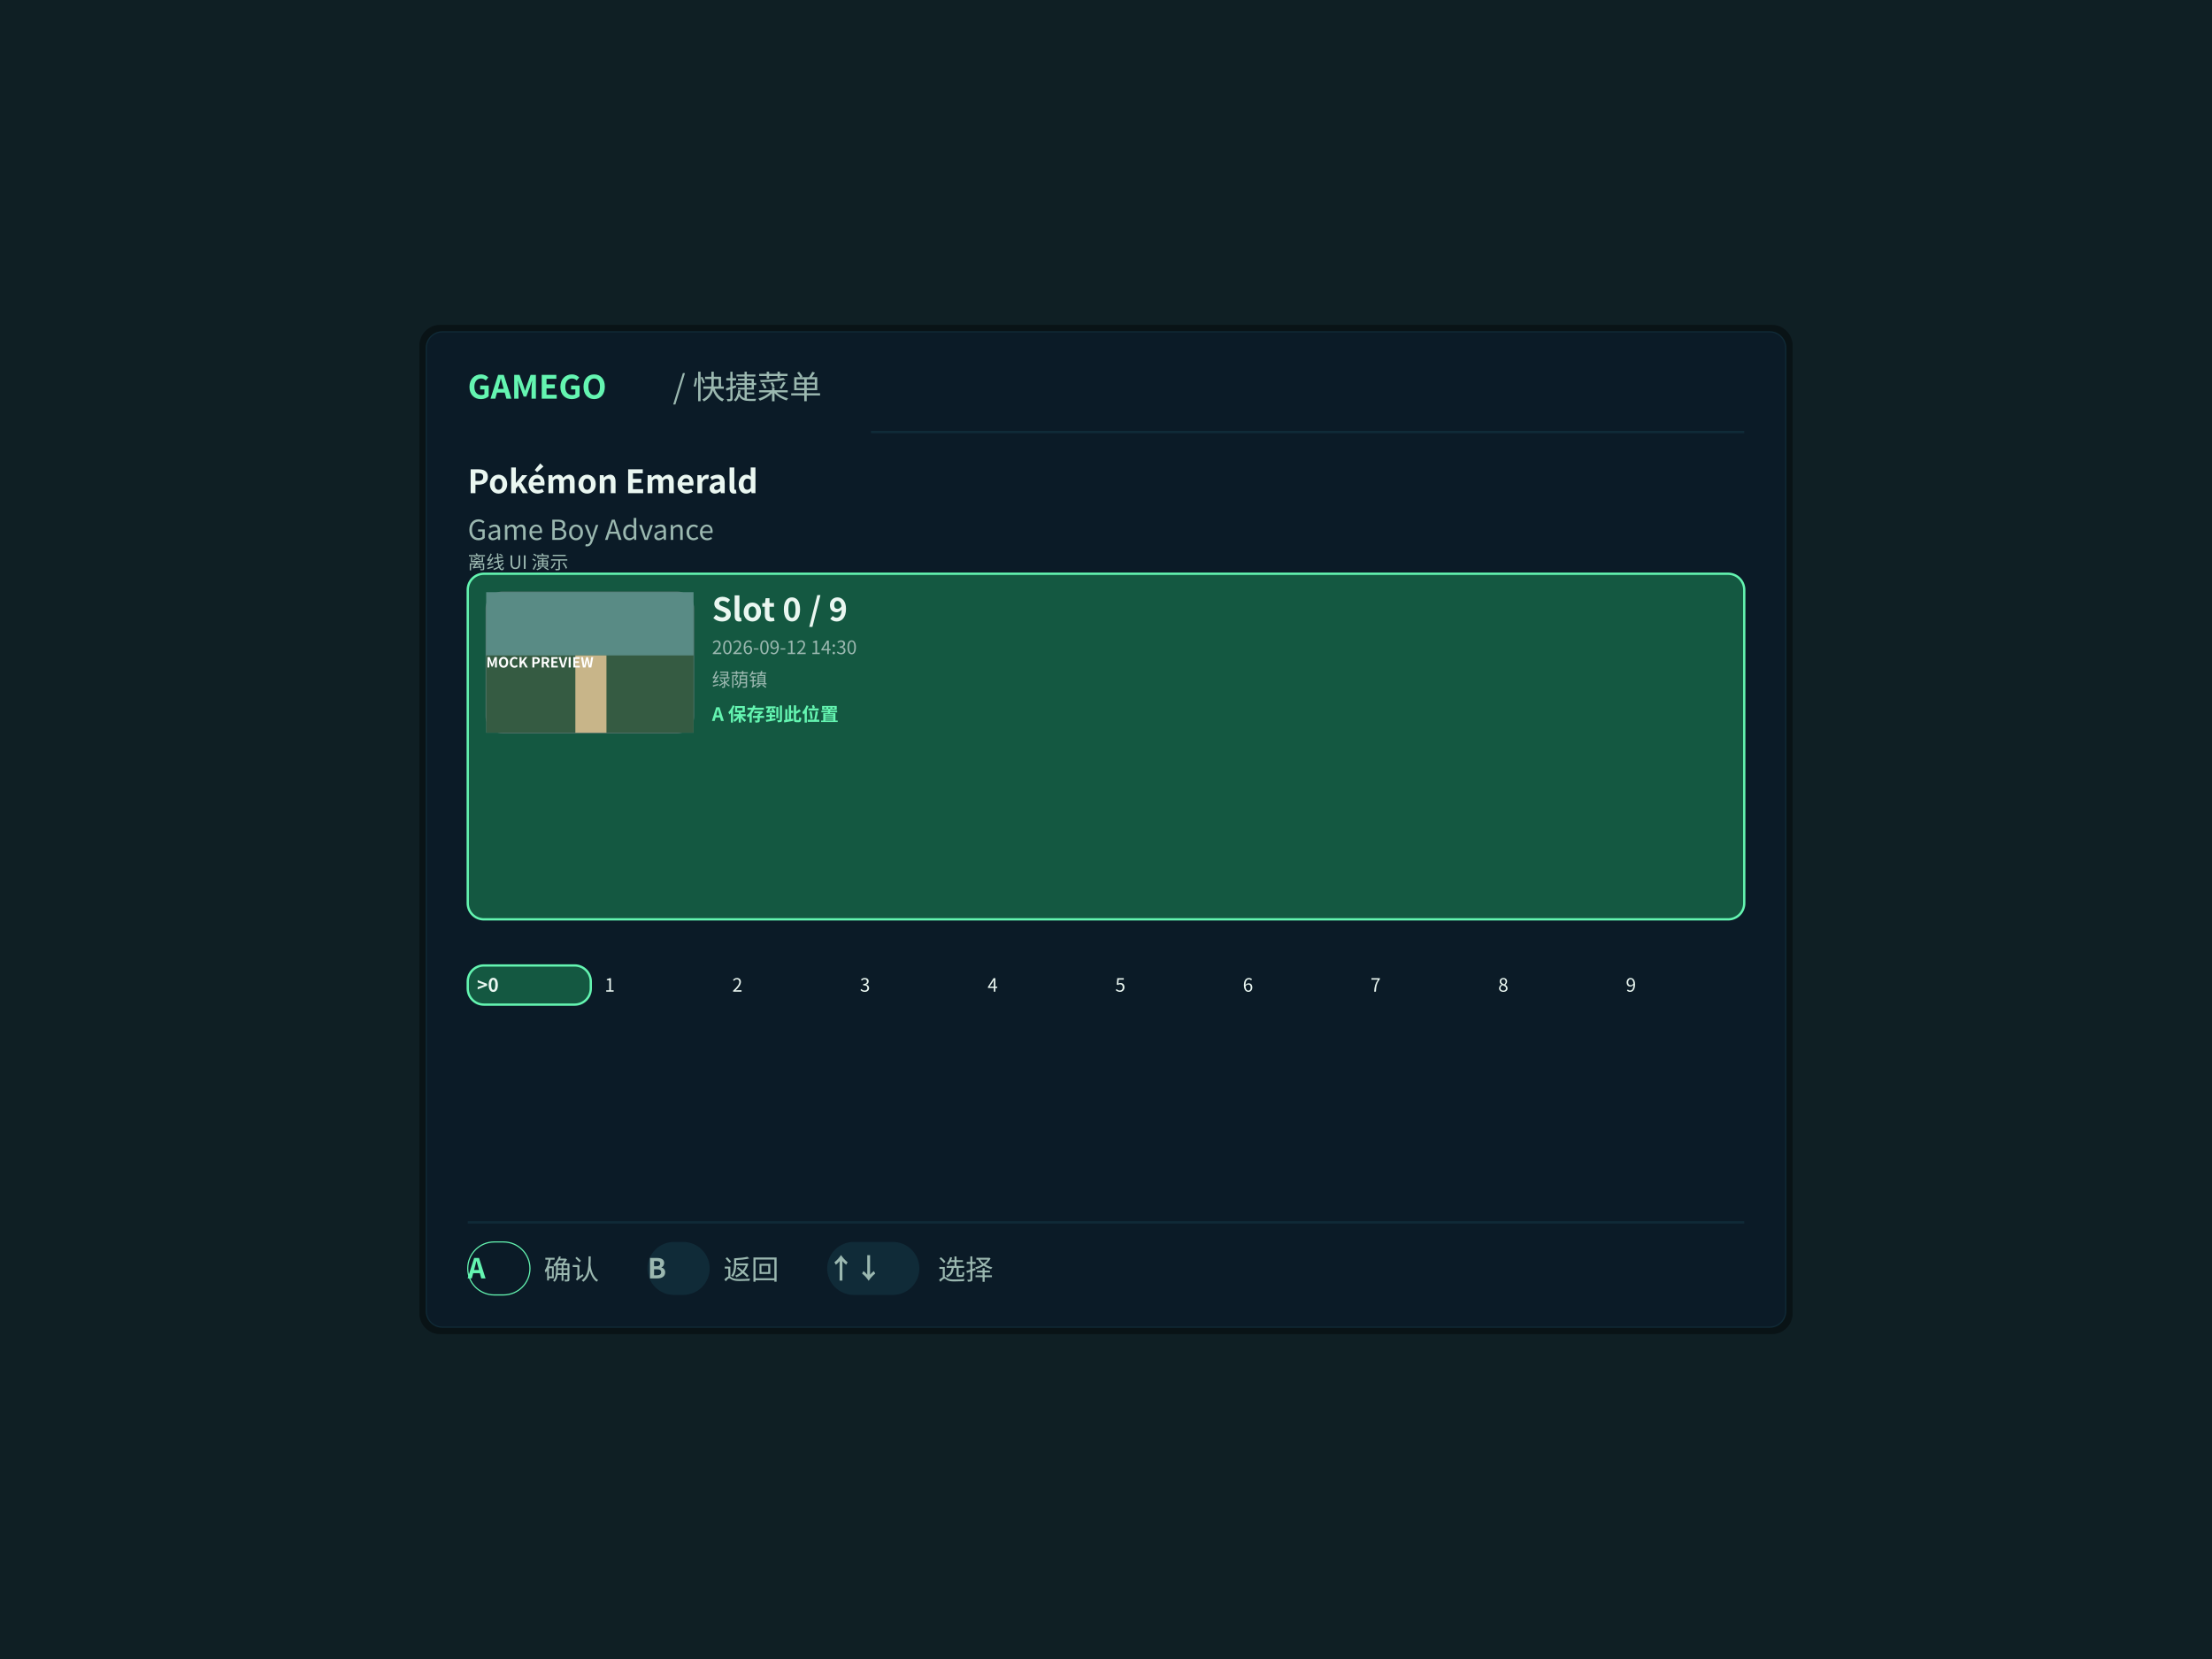
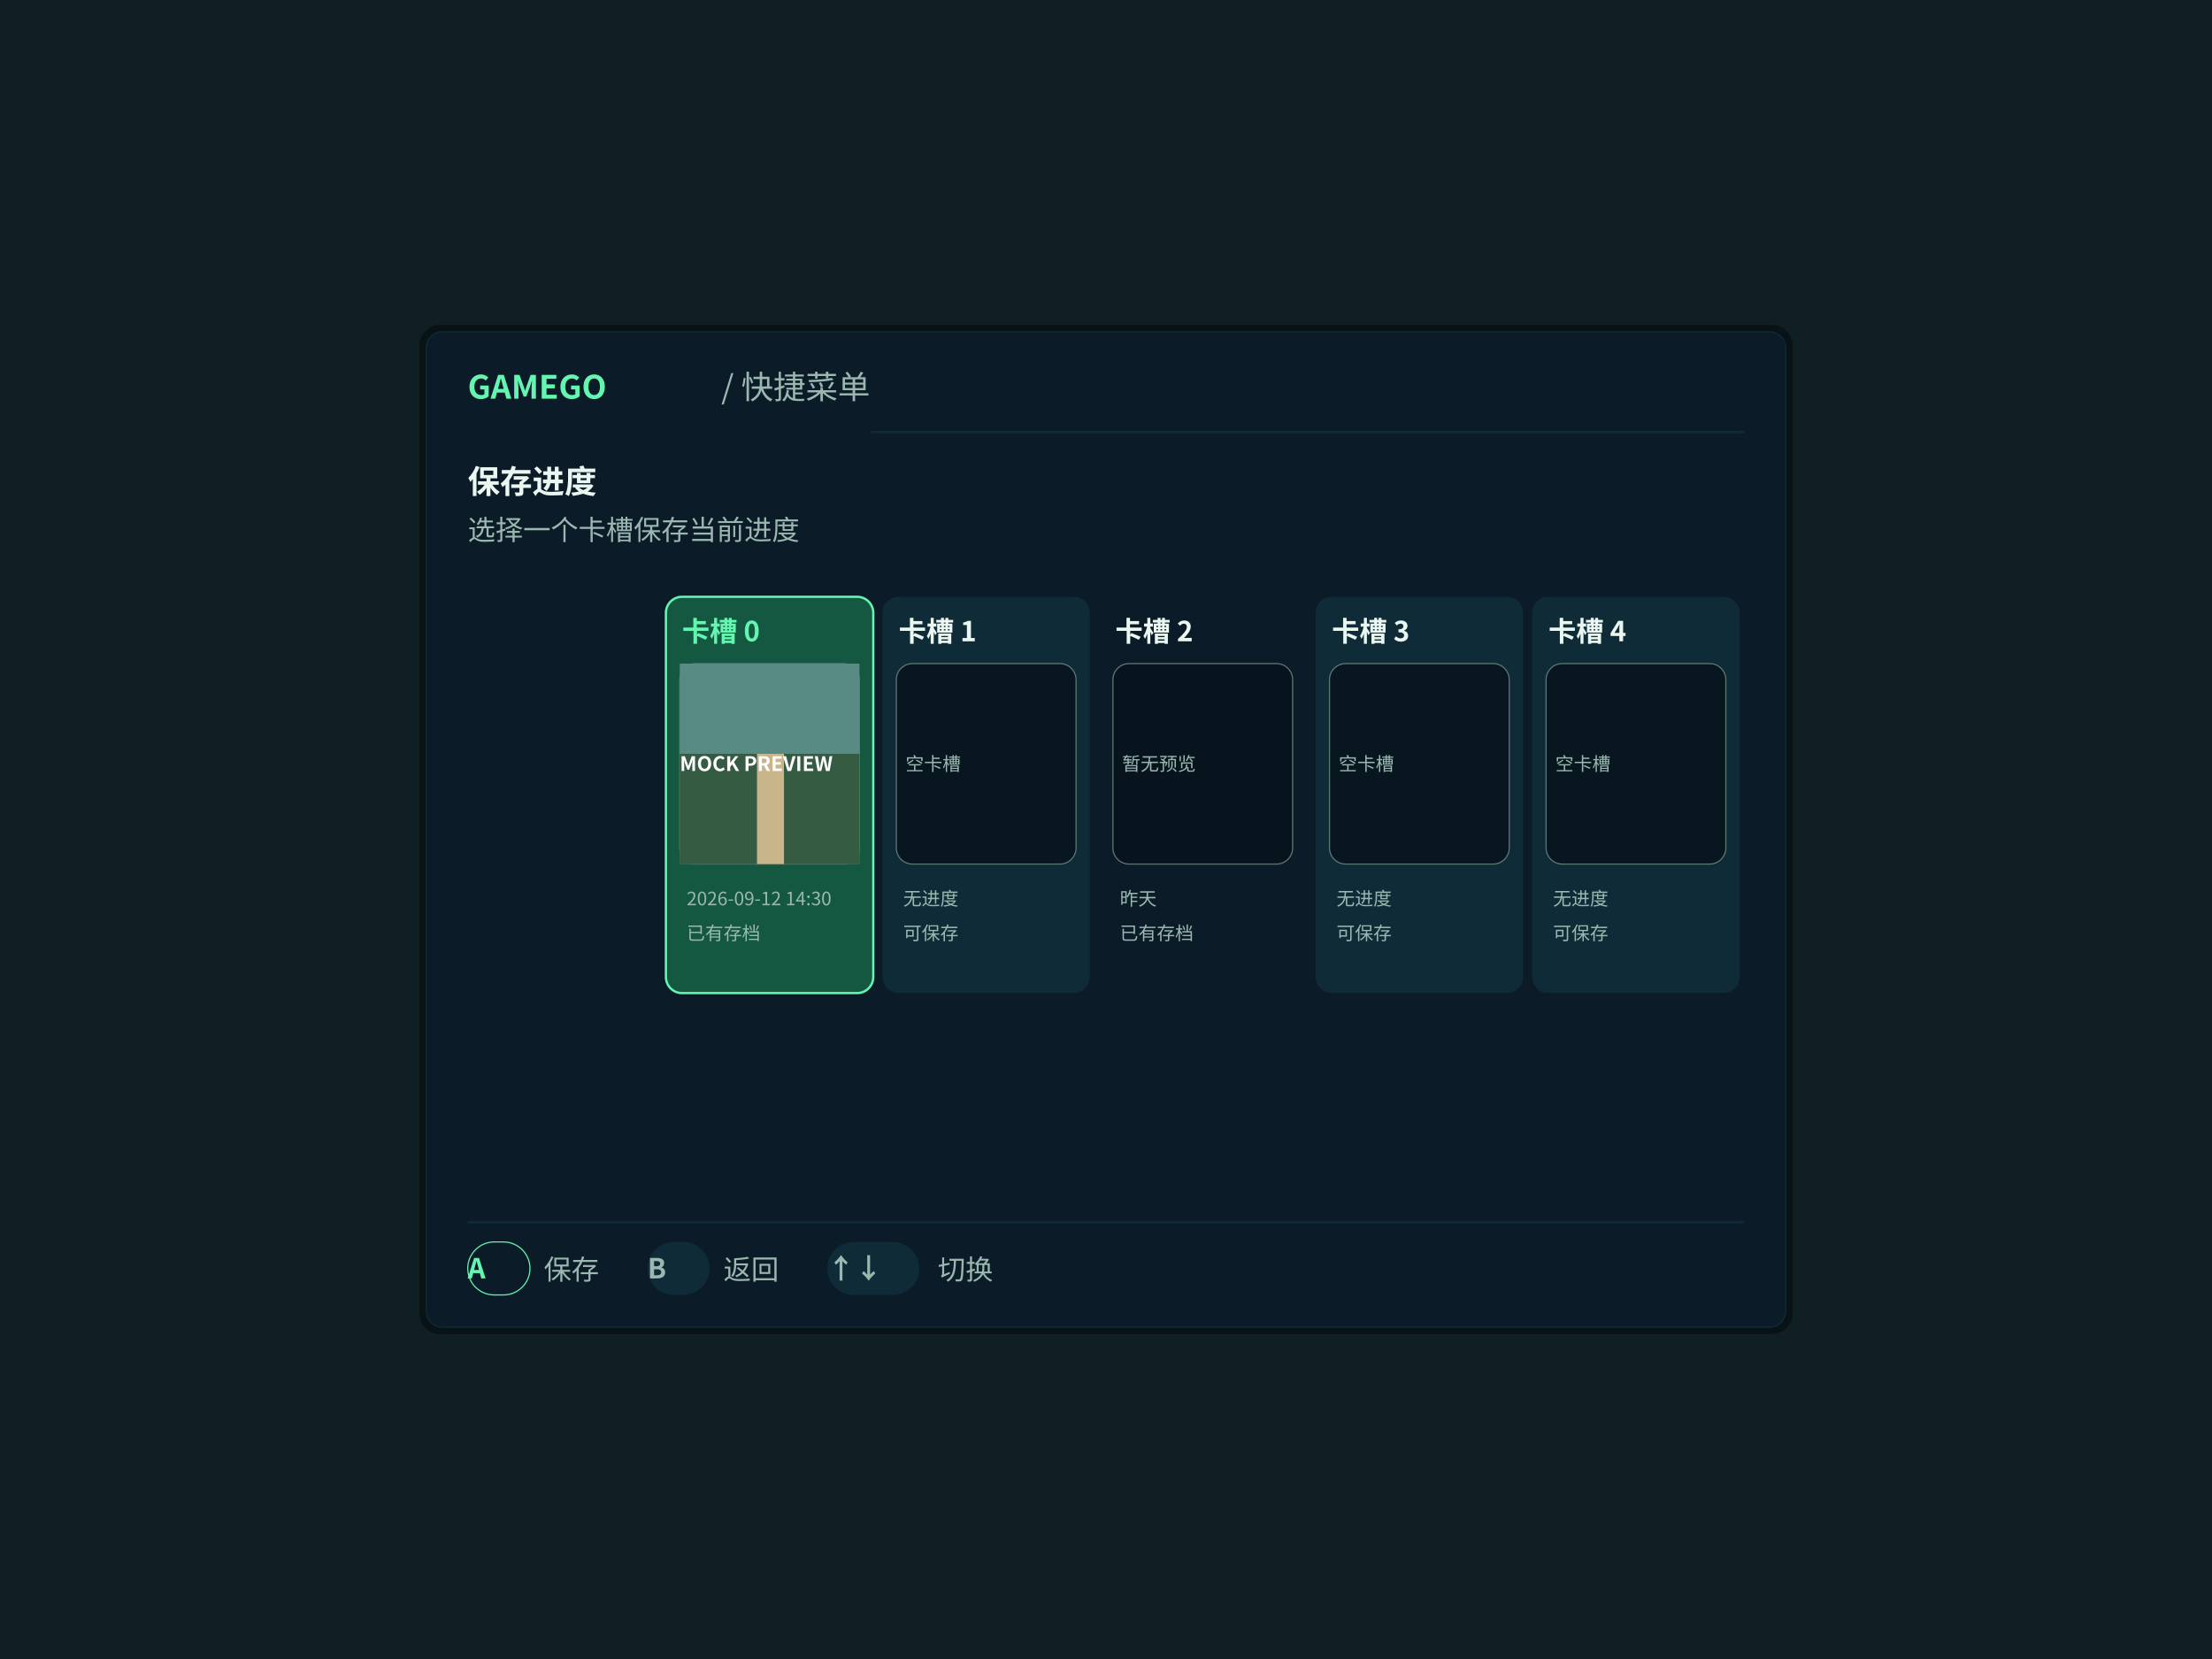
<svg xmlns="http://www.w3.org/2000/svg" width="640" height="480" viewBox="0 0 640 480">
  <rect width="100%" height="100%" fill="#456657" />
  <rect x="0" y="0" width="640" height="480" rx="0" fill="#07131c" fill-opacity="0.851" stroke="#000000" stroke-opacity="0" stroke-width="0" />
  <rect x="121.333" y="94" width="397.333" height="292" rx="6" fill="#000000" fill-opacity="0.4" stroke="#000000" stroke-opacity="0" stroke-width="0" />
  <rect x="123.333" y="96" width="393.333" height="288" rx="4.667" fill="#0b1b27" fill-opacity="1" stroke="#102b38" stroke-opacity="1" stroke-width="0.333" />
  <defs>
    <clipPath id="c0">
-       <rect x="135.333" y="106.667" width="56.667" height="10.667" />
+       <rect x="135.333" y="106.667" width="73.333" height="10.667" />
    </clipPath>
  </defs>
  <text x="135.333" y="115.36" fill="#64f5b1" font-size="9.333" font-weight="600" font-family="PingFang SC,Noto Sans CJK SC,sans-serif" clip-path="url(#c0)">GAMEGO</text>
  <defs>
    <clipPath id="c1">
-       <rect x="194.667" y="106.667" width="310" height="10.667" />
-     </clipPath>
-   </defs>
-   <text x="194.667" y="115.36" fill="#9bb8b0" font-size="9.333" font-weight="400" font-family="PingFang SC,Noto Sans CJK SC,sans-serif" clip-path="url(#c1)">/  快捷菜单</text>
+       <rect x="208.667" y="106.667" width="296" height="10.667" />
+     </clipPath>
+   </defs>
+   <text x="208.667" y="115.36" fill="#9bb8b0" font-size="9.333" font-weight="400" font-family="PingFang SC,Noto Sans CJK SC,sans-serif" clip-path="url(#c1)">/  快捷菜单</text>
  <rect x="252" y="124.667" width="252.667" height="0.667" rx="0" fill="#102b38" fill-opacity="1" stroke="#000000" stroke-opacity="0" stroke-width="0" />
  <defs>
    <clipPath id="c2">
      <rect x="135.333" y="132.667" width="369.333" height="13.333" />
    </clipPath>
  </defs>
-   <text x="135.333" y="142.693" fill="#eaf7f1" font-size="9.333" font-weight="600" font-family="PingFang SC,Noto Sans CJK SC,sans-serif" clip-path="url(#c2)">Pokémon Emerald</text>
+   <text x="135.333" y="142.693" fill="#eaf7f1" font-size="9.333" font-weight="600" font-family="PingFang SC,Noto Sans CJK SC,sans-serif" clip-path="url(#c2)">保存进度</text>
  <defs>
    <clipPath id="c3">
      <rect x="135.333" y="148" width="369.333" height="10.667" />
    </clipPath>
  </defs>
-   <text x="135.333" y="156.213" fill="#9bb8b0" font-size="8" font-weight="400" font-family="PingFang SC,Noto Sans CJK SC,sans-serif" clip-path="url(#c3)">Game Boy Advance</text>
+   <text x="135.333" y="156.213" fill="#9bb8b0" font-size="8" font-weight="400" font-family="PingFang SC,Noto Sans CJK SC,sans-serif" clip-path="url(#c3)">选择一个卡槽保存当前进度</text>
+   <rect x="192.667" y="172.667" width="60" height="114.667" rx="4.667" fill="#145841" fill-opacity="1" stroke="#64f5b1" stroke-opacity="1" stroke-width="0.667" />
  <defs>
    <clipPath id="c4">
-       <rect x="135.333" y="158.667" width="369.333" height="8" />
-     </clipPath>
-   </defs>
-   <text x="135.333" y="164.587" fill="#9bb8b0" font-size="5.333" font-weight="400" font-family="PingFang SC,Noto Sans CJK SC,sans-serif" clip-path="url(#c4)">离线 UI 演示</text>
+       <rect x="197.333" y="178" width="50.667" height="9.333" />
+     </clipPath>
+   </defs>
+   <text x="197.333" y="185.547" fill="#64f5b1" font-size="8" font-weight="600" font-family="PingFang SC,Noto Sans CJK SC,sans-serif" clip-path="url(#c4)">卡槽 0</text>
+   <rect x="196.667" y="192" width="52" height="58" rx="4.667" fill="#07131c" fill-opacity="0.851" stroke="#5f7774" stroke-opacity="1" stroke-width="0.333" />
+   <rect x="196.667" y="192" width="52" height="58" rx="0" fill="#598b85" fill-opacity="1" stroke="#000000" stroke-opacity="0" stroke-width="0" />
+   <rect x="196.667" y="218.1" width="52" height="31.9" rx="0" fill="#355b42" fill-opacity="1" stroke="#000000" stroke-opacity="0" stroke-width="0" />
+   <rect x="219.027" y="218.1" width="7.8" height="31.9" rx="0" fill="#c8b589" fill-opacity="1" stroke="#000000" stroke-opacity="0" stroke-width="0" />
  <defs>
    <clipPath id="c5">
-       <rect x="135.333" y="166" width="369.333" height="25.333" />
-     </clipPath>
-   </defs>
-   <text x="135.333" y="182.027" fill="#eaf7f1" font-size="9.333" font-weight="600" font-family="PingFang SC,Noto Sans CJK SC,sans-serif" clip-path="url(#c5)">保存进度</text>
-   <rect x="135.333" y="166" width="369.333" height="100" rx="4.667" fill="#145841" fill-opacity="1" stroke="#64f5b1" stroke-opacity="1" stroke-width="0.667" />
-   <rect x="140.667" y="171.333" width="60" height="40.667" rx="4.667" fill="#07131c" fill-opacity="0.851" stroke="#5f7774" stroke-opacity="1" stroke-width="0.333" />
-   <rect x="140.667" y="171.333" width="60" height="40.667" rx="0" fill="#598b85" fill-opacity="1" stroke="#000000" stroke-opacity="0" stroke-width="0" />
-   <rect x="140.667" y="189.633" width="60" height="22.367" rx="0" fill="#355b42" fill-opacity="1" stroke="#000000" stroke-opacity="0" stroke-width="0" />
-   <rect x="166.467" y="189.633" width="9" height="22.367" rx="0" fill="#c8b589" fill-opacity="1" stroke="#000000" stroke-opacity="0" stroke-width="0" />
+       <rect x="196.667" y="192" width="52" height="58" />
+     </clipPath>
+   </defs>
+   <text x="196.667" y="223.088" fill="#ffffff" font-size="5.8" font-weight="600" font-family="PingFang SC,Noto Sans CJK SC,sans-serif" clip-path="url(#c5)">MOCK PREVIEW</text>
  <defs>
    <clipPath id="c6">
-       <rect x="140.667" y="171.333" width="60" height="40.667" />
-     </clipPath>
-   </defs>
-   <text x="140.667" y="193.131" fill="#ffffff" font-size="4.067" font-weight="600" font-family="PingFang SC,Noto Sans CJK SC,sans-serif" clip-path="url(#c6)">MOCK PREVIEW</text>
+       <rect x="198.667" y="256" width="48" height="8" />
+     </clipPath>
+   </defs>
+   <text x="198.667" y="261.92" fill="#9bb8b0" font-size="5.333" font-weight="400" font-family="PingFang SC,Noto Sans CJK SC,sans-serif" clip-path="url(#c6)">2026-09-12 14:30</text>
  <defs>
    <clipPath id="c7">
-       <rect x="206" y="171.333" width="298.667" height="10" />
-     </clipPath>
-   </defs>
-   <text x="206" y="179.693" fill="#eaf7f1" font-size="9.333" font-weight="600" font-family="PingFang SC,Noto Sans CJK SC,sans-serif" clip-path="url(#c7)">Slot 0  /  9</text>
+       <rect x="198.667" y="266" width="48" height="8" />
+     </clipPath>
+   </defs>
+   <text x="198.667" y="271.92" fill="#9bb8b0" font-size="5.333" font-weight="400" font-family="PingFang SC,Noto Sans CJK SC,sans-serif" clip-path="url(#c7)">已有存档</text>
+   <rect x="255.333" y="172.667" width="60" height="114.667" rx="4.667" fill="#102b38" fill-opacity="1" stroke="#000000" stroke-opacity="0" stroke-width="0" />
  <defs>
    <clipPath id="c8">
-       <rect x="206" y="183.333" width="298.667" height="8" />
-     </clipPath>
-   </defs>
-   <text x="206" y="189.253" fill="#9bb8b0" font-size="5.333" font-weight="400" font-family="PingFang SC,Noto Sans CJK SC,sans-serif" clip-path="url(#c8)">2026-09-12 14:30</text>
+       <rect x="260" y="178" width="50.667" height="9.333" />
+     </clipPath>
+   </defs>
+   <text x="260" y="185.547" fill="#eaf7f1" font-size="8" font-weight="600" font-family="PingFang SC,Noto Sans CJK SC,sans-serif" clip-path="url(#c8)">卡槽 1</text>
+   <rect x="259.333" y="192" width="52" height="58" rx="4.667" fill="#07131c" fill-opacity="0.851" stroke="#5f7774" stroke-opacity="1" stroke-width="0.333" />
  <defs>
    <clipPath id="c9">
-       <rect x="206" y="192.667" width="298.667" height="8" />
-     </clipPath>
-   </defs>
-   <text x="206" y="198.587" fill="#9bb8b0" font-size="5.333" font-weight="400" font-family="PingFang SC,Noto Sans CJK SC,sans-serif" clip-path="url(#c9)">绿荫镇</text>
+       <rect x="262" y="192" width="46.667" height="58" />
+     </clipPath>
+   </defs>
+   <text x="262" y="222.92" fill="#9bb8b0" font-size="5.333" font-weight="400" font-family="PingFang SC,Noto Sans CJK SC,sans-serif" clip-path="url(#c9)">空卡槽</text>
  <defs>
    <clipPath id="c10">
-       <rect x="206" y="202.667" width="298.667" height="8" />
-     </clipPath>
-   </defs>
-   <text x="206" y="208.587" fill="#64f5b1" font-size="5.333" font-weight="600" font-family="PingFang SC,Noto Sans CJK SC,sans-serif" clip-path="url(#c10)">A 保存到此位置</text>
-   <rect x="135.333" y="279.333" width="35.6" height="11.333" rx="4.667" fill="#145841" fill-opacity="1" stroke="#64f5b1" stroke-opacity="1" stroke-width="0.667" />
+       <rect x="261.333" y="256" width="48" height="8" />
+     </clipPath>
+   </defs>
+   <text x="261.333" y="261.92" fill="#9bb8b0" font-size="5.333" font-weight="400" font-family="PingFang SC,Noto Sans CJK SC,sans-serif" clip-path="url(#c10)">无进度</text>
  <defs>
    <clipPath id="c11">
-       <rect x="138" y="279.333" width="30.267" height="11.333" />
-     </clipPath>
-   </defs>
-   <text x="138" y="286.92" fill="#eaf7f1" font-size="5.333" font-weight="600" font-family="PingFang SC,Noto Sans CJK SC,sans-serif" clip-path="url(#c11)">&gt;0 </text>
-   <rect x="172.267" y="279.333" width="35.6" height="11.333" rx="4.667" fill="#0b1b27" fill-opacity="1" stroke="#000000" stroke-opacity="0" stroke-width="0" />
+       <rect x="261.333" y="266" width="48" height="8" />
+     </clipPath>
+   </defs>
+   <text x="261.333" y="271.92" fill="#9bb8b0" font-size="5.333" font-weight="400" font-family="PingFang SC,Noto Sans CJK SC,sans-serif" clip-path="url(#c11)">可保存</text>
+   <rect x="318" y="172.667" width="60" height="114.667" rx="4.667" fill="#0b1b27" fill-opacity="1" stroke="#000000" stroke-opacity="0" stroke-width="0" />
  <defs>
    <clipPath id="c12">
-       <rect x="174.933" y="279.333" width="30.267" height="11.333" />
-     </clipPath>
-   </defs>
-   <text x="174.933" y="286.92" fill="#eaf7f1" font-size="5.333" font-weight="400" font-family="PingFang SC,Noto Sans CJK SC,sans-serif" clip-path="url(#c12)"> 1 </text>
-   <rect x="209.2" y="279.333" width="35.6" height="11.333" rx="4.667" fill="#0b1b27" fill-opacity="1" stroke="#000000" stroke-opacity="0" stroke-width="0" />
+       <rect x="322.667" y="178" width="50.667" height="9.333" />
+     </clipPath>
+   </defs>
+   <text x="322.667" y="185.547" fill="#eaf7f1" font-size="8" font-weight="600" font-family="PingFang SC,Noto Sans CJK SC,sans-serif" clip-path="url(#c12)">卡槽 2</text>
+   <rect x="322" y="192" width="52" height="58" rx="4.667" fill="#07131c" fill-opacity="0.851" stroke="#5f7774" stroke-opacity="1" stroke-width="0.333" />
  <defs>
    <clipPath id="c13">
-       <rect x="211.867" y="279.333" width="30.267" height="11.333" />
-     </clipPath>
-   </defs>
-   <text x="211.867" y="286.92" fill="#eaf7f1" font-size="5.333" font-weight="400" font-family="PingFang SC,Noto Sans CJK SC,sans-serif" clip-path="url(#c13)"> 2 </text>
-   <rect x="246.133" y="279.333" width="35.6" height="11.333" rx="4.667" fill="#0b1b27" fill-opacity="1" stroke="#000000" stroke-opacity="0" stroke-width="0" />
+       <rect x="324.667" y="192" width="46.667" height="58" />
+     </clipPath>
+   </defs>
+   <text x="324.667" y="222.92" fill="#9bb8b0" font-size="5.333" font-weight="400" font-family="PingFang SC,Noto Sans CJK SC,sans-serif" clip-path="url(#c13)">暂无预览</text>
  <defs>
    <clipPath id="c14">
-       <rect x="248.8" y="279.333" width="30.267" height="11.333" />
-     </clipPath>
-   </defs>
-   <text x="248.8" y="286.92" fill="#eaf7f1" font-size="5.333" font-weight="400" font-family="PingFang SC,Noto Sans CJK SC,sans-serif" clip-path="url(#c14)"> 3 </text>
-   <rect x="283.067" y="279.333" width="35.6" height="11.333" rx="4.667" fill="#0b1b27" fill-opacity="1" stroke="#000000" stroke-opacity="0" stroke-width="0" />
+       <rect x="324" y="256" width="48" height="8" />
+     </clipPath>
+   </defs>
+   <text x="324" y="261.92" fill="#9bb8b0" font-size="5.333" font-weight="400" font-family="PingFang SC,Noto Sans CJK SC,sans-serif" clip-path="url(#c14)">昨天</text>
  <defs>
    <clipPath id="c15">
-       <rect x="285.733" y="279.333" width="30.267" height="11.333" />
-     </clipPath>
-   </defs>
-   <text x="285.733" y="286.92" fill="#eaf7f1" font-size="5.333" font-weight="400" font-family="PingFang SC,Noto Sans CJK SC,sans-serif" clip-path="url(#c15)"> 4 </text>
-   <rect x="320" y="279.333" width="35.6" height="11.333" rx="4.667" fill="#0b1b27" fill-opacity="1" stroke="#000000" stroke-opacity="0" stroke-width="0" />
+       <rect x="324" y="266" width="48" height="8" />
+     </clipPath>
+   </defs>
+   <text x="324" y="271.92" fill="#9bb8b0" font-size="5.333" font-weight="400" font-family="PingFang SC,Noto Sans CJK SC,sans-serif" clip-path="url(#c15)">已有存档</text>
+   <rect x="380.667" y="172.667" width="60" height="114.667" rx="4.667" fill="#102b38" fill-opacity="1" stroke="#000000" stroke-opacity="0" stroke-width="0" />
  <defs>
    <clipPath id="c16">
-       <rect x="322.667" y="279.333" width="30.267" height="11.333" />
-     </clipPath>
-   </defs>
-   <text x="322.667" y="286.92" fill="#eaf7f1" font-size="5.333" font-weight="400" font-family="PingFang SC,Noto Sans CJK SC,sans-serif" clip-path="url(#c16)"> 5 </text>
-   <rect x="356.933" y="279.333" width="35.6" height="11.333" rx="4.667" fill="#0b1b27" fill-opacity="1" stroke="#000000" stroke-opacity="0" stroke-width="0" />
+       <rect x="385.333" y="178" width="50.667" height="9.333" />
+     </clipPath>
+   </defs>
+   <text x="385.333" y="185.547" fill="#eaf7f1" font-size="8" font-weight="600" font-family="PingFang SC,Noto Sans CJK SC,sans-serif" clip-path="url(#c16)">卡槽 3</text>
+   <rect x="384.667" y="192" width="52" height="58" rx="4.667" fill="#07131c" fill-opacity="0.851" stroke="#5f7774" stroke-opacity="1" stroke-width="0.333" />
  <defs>
    <clipPath id="c17">
-       <rect x="359.6" y="279.333" width="30.267" height="11.333" />
-     </clipPath>
-   </defs>
-   <text x="359.6" y="286.92" fill="#eaf7f1" font-size="5.333" font-weight="400" font-family="PingFang SC,Noto Sans CJK SC,sans-serif" clip-path="url(#c17)"> 6 </text>
-   <rect x="393.867" y="279.333" width="35.6" height="11.333" rx="4.667" fill="#0b1b27" fill-opacity="1" stroke="#000000" stroke-opacity="0" stroke-width="0" />
+       <rect x="387.333" y="192" width="46.667" height="58" />
+     </clipPath>
+   </defs>
+   <text x="387.333" y="222.92" fill="#9bb8b0" font-size="5.333" font-weight="400" font-family="PingFang SC,Noto Sans CJK SC,sans-serif" clip-path="url(#c17)">空卡槽</text>
  <defs>
    <clipPath id="c18">
-       <rect x="396.533" y="279.333" width="30.267" height="11.333" />
-     </clipPath>
-   </defs>
-   <text x="396.533" y="286.92" fill="#eaf7f1" font-size="5.333" font-weight="400" font-family="PingFang SC,Noto Sans CJK SC,sans-serif" clip-path="url(#c18)"> 7 </text>
-   <rect x="430.8" y="279.333" width="35.6" height="11.333" rx="4.667" fill="#0b1b27" fill-opacity="1" stroke="#000000" stroke-opacity="0" stroke-width="0" />
+       <rect x="386.667" y="256" width="48" height="8" />
+     </clipPath>
+   </defs>
+   <text x="386.667" y="261.92" fill="#9bb8b0" font-size="5.333" font-weight="400" font-family="PingFang SC,Noto Sans CJK SC,sans-serif" clip-path="url(#c18)">无进度</text>
  <defs>
    <clipPath id="c19">
-       <rect x="433.467" y="279.333" width="30.267" height="11.333" />
-     </clipPath>
-   </defs>
-   <text x="433.467" y="286.92" fill="#eaf7f1" font-size="5.333" font-weight="400" font-family="PingFang SC,Noto Sans CJK SC,sans-serif" clip-path="url(#c19)"> 8 </text>
-   <rect x="467.733" y="279.333" width="35.6" height="11.333" rx="4.667" fill="#0b1b27" fill-opacity="1" stroke="#000000" stroke-opacity="0" stroke-width="0" />
+       <rect x="386.667" y="266" width="48" height="8" />
+     </clipPath>
+   </defs>
+   <text x="386.667" y="271.92" fill="#9bb8b0" font-size="5.333" font-weight="400" font-family="PingFang SC,Noto Sans CJK SC,sans-serif" clip-path="url(#c19)">可保存</text>
+   <rect x="443.333" y="172.667" width="60" height="114.667" rx="4.667" fill="#102b38" fill-opacity="1" stroke="#000000" stroke-opacity="0" stroke-width="0" />
  <defs>
    <clipPath id="c20">
-       <rect x="470.4" y="279.333" width="30.267" height="11.333" />
-     </clipPath>
-   </defs>
-   <text x="470.4" y="286.92" fill="#eaf7f1" font-size="5.333" font-weight="400" font-family="PingFang SC,Noto Sans CJK SC,sans-serif" clip-path="url(#c20)"> 9 </text>
+       <rect x="448" y="178" width="50.667" height="9.333" />
+     </clipPath>
+   </defs>
+   <text x="448" y="185.547" fill="#eaf7f1" font-size="8" font-weight="600" font-family="PingFang SC,Noto Sans CJK SC,sans-serif" clip-path="url(#c20)">卡槽 4</text>
+   <rect x="447.333" y="192" width="52" height="58" rx="4.667" fill="#07131c" fill-opacity="0.851" stroke="#5f7774" stroke-opacity="1" stroke-width="0.333" />
+   <defs>
+     <clipPath id="c21">
+       <rect x="450" y="192" width="46.667" height="58" />
+     </clipPath>
+   </defs>
+   <text x="450" y="222.92" fill="#9bb8b0" font-size="5.333" font-weight="400" font-family="PingFang SC,Noto Sans CJK SC,sans-serif" clip-path="url(#c21)">空卡槽</text>
+   <defs>
+     <clipPath id="c22">
+       <rect x="449.333" y="256" width="48" height="8" />
+     </clipPath>
+   </defs>
+   <text x="449.333" y="261.92" fill="#9bb8b0" font-size="5.333" font-weight="400" font-family="PingFang SC,Noto Sans CJK SC,sans-serif" clip-path="url(#c22)">无进度</text>
+   <defs>
+     <clipPath id="c23">
+       <rect x="449.333" y="266" width="48" height="8" />
+     </clipPath>
+   </defs>
+   <text x="449.333" y="271.92" fill="#9bb8b0" font-size="5.333" font-weight="400" font-family="PingFang SC,Noto Sans CJK SC,sans-serif" clip-path="url(#c23)">可保存</text>
  <rect x="135.333" y="353.333" width="369.333" height="0.667" rx="0" fill="#102b38" fill-opacity="1" stroke="#000000" stroke-opacity="0" stroke-width="0" />
  <rect x="135.333" y="359.333" width="18" height="15.333" rx="7.667" fill="#0b1b27" fill-opacity="1" stroke="#64f5b1" stroke-opacity="1" stroke-width="0.333" />
  <defs>
-     <clipPath id="c21">
+     <clipPath id="c24">
      <rect x="135.333" y="359.333" width="18" height="15.333" />
    </clipPath>
  </defs>
-   <text x="135.333" y="369.88" fill="#64f5b1" font-size="8" font-weight="600" font-family="PingFang SC,Noto Sans CJK SC,sans-serif" clip-path="url(#c21)">A</text>
-   <defs>
-     <clipPath id="c22">
+   <text x="135.333" y="369.88" fill="#64f5b1" font-size="8" font-weight="600" font-family="PingFang SC,Noto Sans CJK SC,sans-serif" clip-path="url(#c24)">A</text>
+   <defs>
+     <clipPath id="c25">
      <rect x="157.333" y="359.333" width="33.333" height="16" />
    </clipPath>
  </defs>
-   <text x="157.333" y="370.213" fill="#9bb8b0" font-size="8" font-weight="400" font-family="PingFang SC,Noto Sans CJK SC,sans-serif" clip-path="url(#c22)">确认</text>
+   <text x="157.333" y="370.213" fill="#9bb8b0" font-size="8" font-weight="400" font-family="PingFang SC,Noto Sans CJK SC,sans-serif" clip-path="url(#c25)">保存</text>
  <rect x="187.333" y="359.333" width="18" height="15.333" rx="7.667" fill="#102b38" fill-opacity="1" stroke="#000000" stroke-opacity="0" stroke-width="0" />
  <defs>
-     <clipPath id="c23">
+     <clipPath id="c26">
      <rect x="187.333" y="359.333" width="18" height="15.333" />
    </clipPath>
  </defs>
-   <text x="187.333" y="369.88" fill="#9bb8b0" font-size="8" font-weight="600" font-family="PingFang SC,Noto Sans CJK SC,sans-serif" clip-path="url(#c23)">B</text>
-   <defs>
-     <clipPath id="c24">
+   <text x="187.333" y="369.88" fill="#9bb8b0" font-size="8" font-weight="600" font-family="PingFang SC,Noto Sans CJK SC,sans-serif" clip-path="url(#c26)">B</text>
+   <defs>
+     <clipPath id="c27">
      <rect x="209.333" y="359.333" width="33.333" height="16" />
    </clipPath>
  </defs>
-   <text x="209.333" y="370.213" fill="#9bb8b0" font-size="8" font-weight="400" font-family="PingFang SC,Noto Sans CJK SC,sans-serif" clip-path="url(#c24)">返回</text>
+   <text x="209.333" y="370.213" fill="#9bb8b0" font-size="8" font-weight="400" font-family="PingFang SC,Noto Sans CJK SC,sans-serif" clip-path="url(#c27)">返回</text>
  <rect x="239.333" y="359.333" width="26.667" height="15.333" rx="7.667" fill="#102b38" fill-opacity="1" stroke="#000000" stroke-opacity="0" stroke-width="0" />
  <defs>
-     <clipPath id="c25">
+     <clipPath id="c28">
      <rect x="239.333" y="359.333" width="26.667" height="15.333" />
    </clipPath>
  </defs>
-   <text x="239.333" y="369.88" fill="#9bb8b0" font-size="8" font-weight="600" font-family="PingFang SC,Noto Sans CJK SC,sans-serif" clip-path="url(#c25)">↑↓</text>
-   <defs>
-     <clipPath id="c26">
+   <text x="239.333" y="369.88" fill="#9bb8b0" font-size="8" font-weight="600" font-family="PingFang SC,Noto Sans CJK SC,sans-serif" clip-path="url(#c28)">↑↓</text>
+   <defs>
+     <clipPath id="c29">
      <rect x="271.333" y="359.333" width="33.333" height="16" />
    </clipPath>
  </defs>
-   <text x="271.333" y="370.213" fill="#9bb8b0" font-size="8" font-weight="400" font-family="PingFang SC,Noto Sans CJK SC,sans-serif" clip-path="url(#c26)">选择</text>
+   <text x="271.333" y="370.213" fill="#9bb8b0" font-size="8" font-weight="400" font-family="PingFang SC,Noto Sans CJK SC,sans-serif" clip-path="url(#c29)">切换</text>
</svg>
